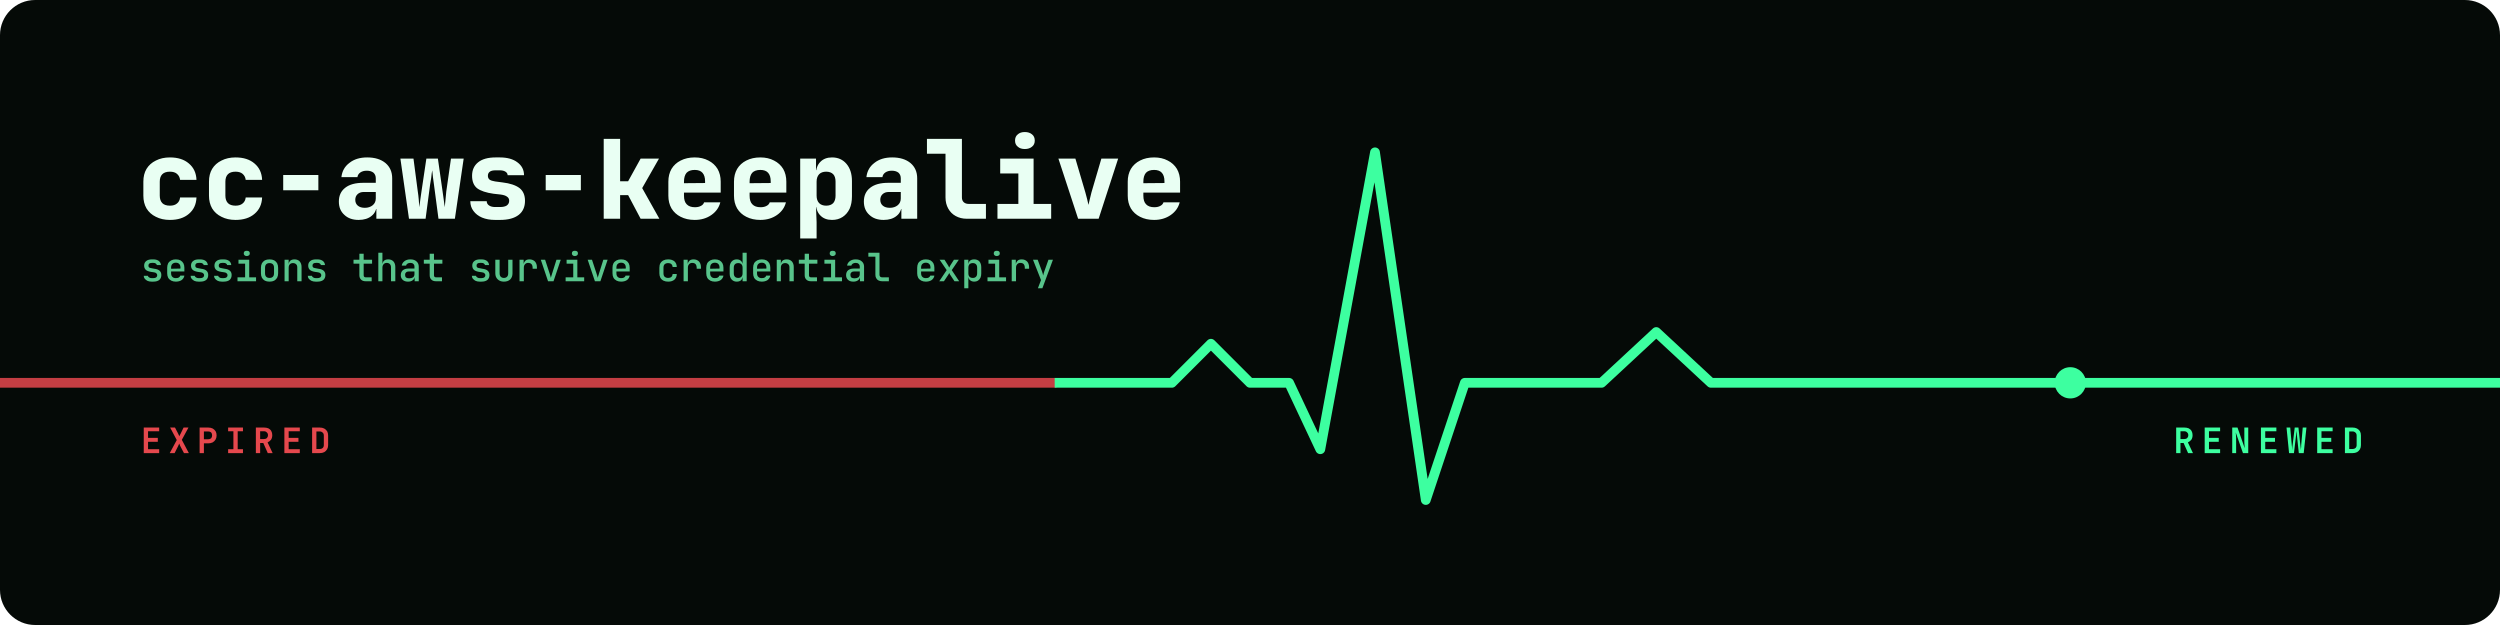
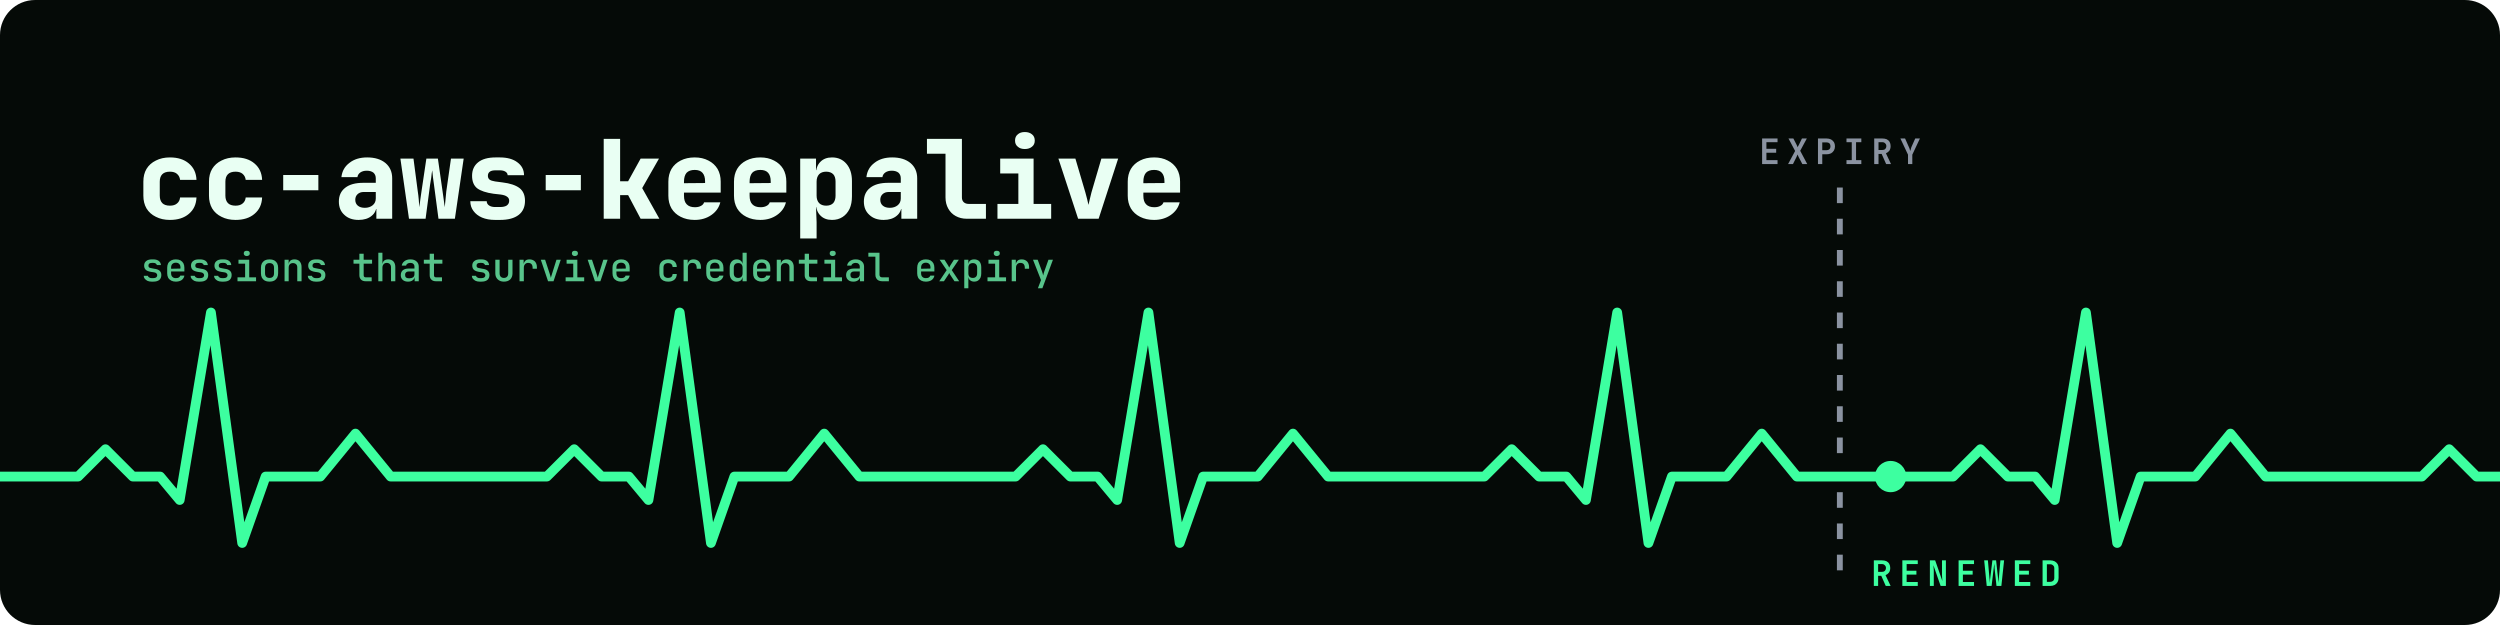
<svg xmlns="http://www.w3.org/2000/svg" viewBox="0 0 1280 320" width="1280" height="320" role="img" aria-label="cc-aws-keepalive">
  <defs>
    <clipPath id="c">
      <rect width="1280" height="320" rx="18" />
    </clipPath>
-     <clipPath id="r">
-       <rect x="540" y="0" width="740" height="320" />
-     </clipPath>
  </defs>
  <g clip-path="url(#c)">
    <rect width="1280" height="320" fill="#050a07" />
-     <path d="M0 196H540" stroke="#e5484d" stroke-width="5" stroke-linecap="round" opacity=".85" />
-     <path d="M0 196L560 196L600 196L620 176L640 196L660 196L676 230L704 78L730 256L750 196L820 196L848 170L876 196L1280 196" fill="none" stroke="#3dffa0" stroke-width="5" stroke-linejoin="round" stroke-linecap="round" transform="translate(0 0)" clip-path="url(#r)" />
-     <circle cx="1060" cy="196" r="8" fill="#3dffa0" />
+     <path d="M942 96V236M942 252V300" stroke="#8b93a1" stroke-width="3" stroke-dasharray="8 8" />
+     <path fill="#8b93a1" d="m902.2 84v-13.1h7.9v1.9h-5.7v3.4h5v2h-5v3.8h5.7v2zm13.3 0 3.6-6.7-3.4-6.4h2.5l1.7 3.3q.2.3.3.7 .2.3.2.5 .1-.2.2-.5 .2-.4.4-.7l1.6-3.3h2.5l-3.4 6.3 3.6 6.8h-2.5l-1.9-3.6q-.1-.4-.3-.7-.2-.4-.2-.6-.1.2-.3.6-.1.3-.3.7l-1.8 3.6zm15.3 0v-13.1h4.4q1.3 0 2.3.5 .9.5 1.5 1.4 .5.9.5 2.1 0 1.2-.5 2.1-.6 1-1.5 1.5-1 .5-2.3.5h-2.2v5zm2.2-7.1h2.2q.9 0 1.5-.5 .5-.6.5-1.5 0-.9-.5-1.5-.6-.5-1.5-.5h-2.2zm12.4 7.1v-2h2.7v-9.2h-2.7v-1.9h7.6v1.9h-2.7v9.2h2.7v2zm14.2 0v-13.1h4.1q1.3 0 2.3.4 1 .5 1.5 1.4 .5.9.5 2.1 0 1.3-.6 2.3-.7.9-1.8 1.4l2.6 5.5h-2.5l-2.3-5.2h-1.6v5.2zm2.2-7.2h1.9q1 0 1.5-.5 .6-.6.6-1.5 0-.9-.6-1.4-.5-.6-1.5-.6h-1.9zm15.1 7.2v-4.8l-3.9-8.3h2.4l2 4.5q.3.6.4 1.1 .2.5.2.8 .1-.3.3-.8 .1-.5.3-1.1l2-4.5h2.4l-3.9 8.3v4.8z" />
+     <path d="M-40 244L-220 244L-200 244L-186 230L-172 244L-158 244L-148 256L-132 160L-116 278L-104 244L-76 244L-58 222L-40 244L20 244L40 244L54 230L68 244L82 244L92 256L108 160L124 278L136 244L164 244L182 222L200 244L260 244L280 244L294 230L308 244L322 244L332 256L348 160L364 278L376 244L404 244L422 222L440 244L500 244L520 244L534 230L548 244L562 244L572 256L588 160L604 278L616 244L644 244L662 222L680 244L740 244L760 244L774 230L788 244L802 244L812 256L828 160L844 278L856 244L884 244L902 222L920 244L980 244L1000 244L1014 230L1028 244L1042 244L1052 256L1068 160L1084 278L1096 244L1124 244L1142 222L1160 244L1220 244L1240 244L1254 230L1268 244L1282 244L1292 256L1308 160L1324 278L1336 244L1364 244L1382 222L1400 244L1460 244L1480 244L1494 230L1508 244L1522 244L1532 256L1548 160L1564 278L1576 244L1604 244L1622 222L1640 244L1320 244" fill="none" stroke="#3dffa0" stroke-width="5" stroke-linejoin="round" stroke-linecap="round" />
+     <circle cx="968" cy="244" r="8" fill="#3dffa0" />
+     <path fill="#3dffa0" d="m959.4 300v-13.1h4.1q1.3 0 2.3.4 1 .5 1.5 1.4 .5.9.5 2.1 0 1.3-.6 2.3-.7.9-1.8 1.4l2.6 5.5h-2.5l-2.3-5.2h-1.6v5.2zm2.2-7.2h1.9q1 0 1.5-.5 .6-.6.6-1.5 0-.9-.6-1.4-.5-.6-1.5-.6h-1.9zm12.4 7.2v-13.1h7.9v1.9h-5.7v3.4h5v2h-5v3.8h5.7v2zm14.1 0v-13.1h2.7l3.7 10.6q0-.6-.1-1.4-.1-.8-.1-1.6 0-.8 0-1.4v-6.2h2v13.1h-2.7l-3.7-10.6q.1.5.1 1.2 .1.8.1 1.5 0 .8 0 1.5v6.4zm14.7 0v-13.1h7.9v1.9h-5.7v3.4h5v2h-5v3.8h5.7v2zm14.4 0-1.3-13.1h1.9l.8 9.1q.1.3.1.8 0 .4 0 .9 .1.4.1.8 0-.4 0-.8 .1-.5.1-.9 .1-.5.1-.8l1.1-9.1h1.9l1 9.1q0 .3.1.8 0 .4.1.9 0 .4.1.8 0-.4 0-.8 0-.5.1-.9 0-.5 0-.8l.8-9.1h1.9l-1.4 13.1h-2.5l-1-9.2q0-.4 0-.8-.1-.5-.1-.9-.1-.5-.1-.8 0 .3 0 .8-.1.4-.1.9-.1.4-.1.8l-1.1 9.2zm14.4 0v-13.1h7.9v1.9h-5.7v3.4h5v2h-5v3.8h5.7v2zm14.2 0v-13.1h3.9q1.3 0 2.3.5 .9.5 1.5 1.4 .5.9.5 2.2v4.9q0 1.2-.5 2.1-.6 1-1.5 1.5-1 .5-2.3.5zm2.2-2.1h1.7q.9 0 1.5-.5 .6-.6.6-1.5v-4.9q0-1-.6-1.5-.6-.6-1.5-.6h-1.7z" />
    <path fill="#e9fff3" d="m87 112.6q-4.1 0-7.2-1.6-3.1-1.5-4.8-4.3-1.6-2.8-1.6-6.5v-7.2q0-3.8 1.6-6.5 1.7-2.8 4.8-4.3 3.1-1.6 7.2-1.6 6.1 0 9.7 3.1 3.7 3.1 3.9 8.4h-8.4q-.2-1.9-1.6-3.1-1.3-1.1-3.6-1.1-2.6 0-3.9 1.3-1.3 1.3-1.3 3.8v7.2q0 2.4 1.3 3.8 1.3 1.3 3.9 1.3 2.3 0 3.6-1.1 1.4-1.1 1.6-3.1h8.4q-.2 5.3-3.9 8.4-3.6 3.1-9.7 3.1zm33.6 0q-4.1 0-7.2-1.6-3.1-1.5-4.8-4.3-1.6-2.8-1.6-6.5v-7.2q0-3.8 1.6-6.5 1.7-2.8 4.8-4.3 3.1-1.6 7.2-1.6 6.1 0 9.7 3.1 3.7 3.1 3.9 8.4h-8.4q-.2-1.9-1.6-3.1-1.3-1.1-3.6-1.1-2.6 0-3.9 1.3-1.3 1.3-1.3 3.8v7.2q0 2.4 1.3 3.8 1.3 1.3 3.9 1.3 2.3 0 3.6-1.1 1.4-1.1 1.6-3.1h8.4q-.2 5.3-3.9 8.4-3.6 3.1-9.7 3.1zm24.4-15.2v-7.8h18v7.8zm38.6 15.2q-4.6 0-7.3-2.6-2.8-2.5-2.8-6.8 0-4.6 3.3-7.1 3.2-2.5 9.2-2.5h6.4v-2.3q0-1.8-1.2-2.9-1.3-1-3.4-1-2 0-3.3.9-1.3.9-1.5 2.4h-8.2q.5-4.6 4.1-7.3 3.5-2.8 9.1-2.8 5.9 0 9.4 2.9 3.4 2.9 3.4 7.8v20.7h-8.1v-5h-1.3l1.4-2q0 3.5-2.5 5.5-2.5 2.1-6.7 2.1zm3.2-6.2q2.4 0 4-1.3 1.6-1.3 1.6-3.5v-3.3h-6.2q-1.9 0-3.1 1.1-1.2 1.1-1.2 2.9 0 1.9 1.3 3 1.3 1.1 3.6 1.1zm22.6 5.6-4.4-30.8h6.7l2.2 16.8q.3 1.8.5 4.2 .2 2.4.3 3.9 .2-1.5.5-3.9 .3-2.3.6-4.2l2.5-16.8h5.9l2.4 16.8q.3 1.9.6 4.3 .3 2.3.5 3.8 .1-1.5.4-3.9 .2-2.4.4-4.2l2.4-16.8h6.5l-4.5 30.8h-8.4l-2.3-17.4q-.2-1.5-.5-3.7-.3-2.2-.4-3.7-.3 1.5-.5 3.7-.3 2.2-.6 3.7l-2.3 17.4zm44.1.6q-3.8 0-6.7-1.2-2.8-1.2-4.4-3.4-1.6-2.1-1.6-5h8.4q0 1.4 1.2 2.2 1.2.8 3.1.8h2.5q2.3 0 3.5-.8 1.2-.9 1.2-2.4 0-1.4-1.1-2.1-1-.8-3.3-1.1l-3.6-.4q-5.7-.8-8.4-2.8-2.6-2.1-2.6-6.4 0-4.4 3.1-6.9 3.1-2.5 9-2.5h2.1q5.7 0 9 2.5 3.4 2.5 3.4 6.6h-8.4q0-1.1-1.1-1.8-1.1-.7-2.9-.7h-2.1q-2.1 0-3 .7-1 .7-1 2.1 0 1.3.9 2 .9.6 2.8.9l3.8.5q5.8.7 8.7 2.9 2.8 2.2 2.8 6.5 0 4.7-3.2 7.2-3.3 2.6-9.6 2.6zm25.9-15.2v-7.8h18v7.8zm29.7 14.6v-40.9h8.4v21.7h4.1l6.4-11.6h9.4l-8.6 15.1 8.8 15.7h-9.6l-6.4-12.1h-4.1v12.1zm46.6.6q-4.1 0-7.2-1.6-3-1.5-4.7-4.3-1.6-2.8-1.6-6.5v-7.2q0-3.7 1.6-6.5 1.7-2.8 4.7-4.3 3.1-1.6 7.2-1.6 4 0 7 1.6 3 1.5 4.7 4.3 1.6 2.8 1.6 6.5v5.6h-18.8v1.6q0 3 1.4 4.4 1.4 1.5 4.2 1.5 1.9 0 3.1-.7 1.2-.6 1.6-1.8h8.3q-1 4-4.6 6.5-3.6 2.5-8.5 2.5zm5.3-18.4v-1.4q0-2.8-1.3-4.3-1.3-1.5-4-1.5-2.8 0-4.2 1.5-1.3 1.6-1.3 4.5v.8l11.4-.1zm28.3 18.4q-4.1 0-7.2-1.6-3-1.5-4.7-4.3-1.6-2.8-1.6-6.5v-7.2q0-3.7 1.6-6.5 1.7-2.8 4.7-4.3 3.1-1.6 7.2-1.6 4 0 7 1.6 3 1.5 4.7 4.3 1.6 2.8 1.6 6.5v5.6h-18.8v1.6q0 3 1.4 4.4 1.4 1.5 4.2 1.5 1.9 0 3.1-.7 1.2-.6 1.6-1.8h8.3q-1 4-4.6 6.5-3.6 2.5-8.5 2.5zm5.3-18.4v-1.4q0-2.8-1.3-4.3-1.3-1.5-4-1.5-2.8 0-4.2 1.5-1.3 1.6-1.3 4.5v.8l11.4-.1zm15.1 27.9v-40.9h8.1v5.9h2l-2 1.9q0-3.9 2.2-6.1 2.2-2.3 6-2.3 4.6 0 7.4 3.3 2.8 3.3 2.8 8.8v7.8q0 3.7-1.2 6.4-1.3 2.7-3.6 4.2-2.3 1.5-5.4 1.5-3.8 0-6-2.3-2.2-2.2-2.2-6.1l2 1.9h-2l.3 7.6v8.4zm13.3-16.8q2.3 0 3.6-1.3 1.2-1.4 1.2-3.8v-7.2q0-2.5-1.2-3.8-1.3-1.3-3.6-1.3-2.3 0-3.6 1.3-1.3 1.4-1.3 3.8v7.2q0 2.4 1.3 3.8 1.3 1.3 3.6 1.3zm29.4 7.3q-4.6 0-7.3-2.6-2.8-2.5-2.8-6.8 0-4.6 3.3-7.1 3.2-2.5 9.2-2.5h6.4v-2.3q0-1.8-1.2-2.9-1.3-1-3.4-1-2 0-3.3.9-1.3.9-1.5 2.4h-8.2q.5-4.6 4.1-7.3 3.5-2.8 9.1-2.8 5.9 0 9.4 2.9 3.4 2.9 3.4 7.8v20.7h-8.1v-5h-1.3l1.4-2q0 3.5-2.5 5.5-2.5 2.1-6.7 2.1zm3.2-6.2q2.4 0 4-1.3 1.6-1.3 1.6-3.5v-3.3h-6.2q-1.9 0-3.1 1.1-1.2 1.1-1.2 2.9 0 1.9 1.3 3 1.3 1.1 3.6 1.1zm39.4 5.6q-3.2 0-5.7-1.4-2.4-1.3-3.8-3.8-1.4-2.5-1.4-5.7v-22.4h-9.5v-7.6h17.9v30q0 1.5.9 2.4 1 .9 2.5.9h8.9v7.6zm15.7 0v-7.6h10.7v-15.6h-9.3v-7.6h17.1v23.2h9v7.6zm14-35.7q-2.3 0-3.6-1.2-1.4-1.1-1.4-3.1 0-2.1 1.4-3.2 1.3-1.2 3.6-1.2 2.3 0 3.7 1.2 1.4 1.1 1.4 3.2 0 2-1.4 3.1-1.4 1.2-3.7 1.2zm27.3 35.7-10.1-30.8h8.7l5.1 17.3q.5 1.6.9 3.4 .5 1.9.7 3 .3-1.1.7-3 .4-1.8.8-3.3l5.1-17.4h8.6l-10 30.8zm38.9.6q-4.1 0-7.2-1.6-3-1.5-4.7-4.3-1.6-2.8-1.6-6.5v-7.2q0-3.7 1.6-6.5 1.7-2.8 4.7-4.3 3.1-1.6 7.2-1.6 4 0 7 1.6 3 1.5 4.7 4.3 1.6 2.8 1.6 6.5v5.6h-18.8v1.6q0 3 1.4 4.4 1.4 1.5 4.2 1.5 1.9 0 3.1-.7 1.2-.6 1.6-1.8h8.3q-1 4-4.6 6.5-3.6 2.5-8.5 2.5zm5.3-18.4v-1.4q0-2.8-1.3-4.3-1.3-1.5-4-1.5-2.8 0-4.2 1.5-1.3 1.6-1.3 4.5v.8l11.4-.1z" />
    <path fill="#58c48b" d="m77.6 144.2q-1.2 0-2.1-.4-.8-.4-1.4-1.1-.5-.6-.5-1.5h2.1q.1.5.6.8 .5.4 1.3.4h.9q1 0 1.5-.4 .5-.4.5-1.1 0-.6-.5-1-.4-.4-1.3-.5l-1.4-.2q-1.8-.3-2.6-1-.9-.8-.9-2.2 0-1.5 1-2.3 1-.9 3-.9h.7q1.7 0 2.8.8 1 .8 1.1 2.1h-2.1q-.1-.5-.6-.8-.4-.3-1.2-.3h-.7q-1 0-1.4.4-.4.3-.4 1 0 .6.3.9 .4.3 1.2.4l1.5.3q1.8.2 2.7 1 .9.8.9 2.2 0 1.6-1 2.5-1.1.9-3.1.9zm12.4 0q-1.3 0-2.3-.5-1.1-.6-1.6-1.5-.5-1-.5-2.3v-2.8q0-1.3.5-2.3 .5-.9 1.6-1.5 1-.5 2.3-.5 1.4 0 2.4.5 1 .6 1.5 1.5 .5 1 .5 2.3v1.9h-6.8v.9q0 1.3.7 1.9 .6.6 1.7.6 1 0 1.5-.3 .6-.3.8-1h2.1q-.2 1.4-1.4 2.3-1.2.8-3 .8zm2.4-6.5v-.7q0-1.2-.6-1.8-.6-.7-1.8-.7-1.1 0-1.8.7-.6.6-.6 1.9v.5l4.9-.1zm9.2 6.5q-1.2 0-2.1-.4-.8-.4-1.4-1.1-.5-.6-.5-1.5h2.1q.1.5.6.8 .5.4 1.3.4h.9q1 0 1.5-.4 .5-.4.5-1.1 0-.6-.5-1-.4-.4-1.3-.5l-1.4-.2q-1.8-.3-2.6-1-.9-.8-.9-2.2 0-1.5 1-2.3 1-.9 3-.9h.7q1.7 0 2.8.8 1 .8 1.1 2.1h-2.1q-.1-.5-.6-.8-.4-.3-1.2-.3h-.7q-1 0-1.4.4-.4.3-.4 1 0 .6.3.9 .4.3 1.2.4l1.5.3q1.8.2 2.7 1 .9.8.9 2.2 0 1.6-1 2.5-1.1.9-3.1.9zm12 0q-1.2 0-2.1-.4-.8-.4-1.4-1.1-.5-.6-.5-1.5h2.1q.1.5.6.8 .5.4 1.3.4h.9q1 0 1.5-.4 .5-.4.5-1.1 0-.6-.5-1-.4-.4-1.3-.5l-1.4-.2q-1.8-.3-2.6-1-.9-.8-.9-2.2 0-1.5 1-2.3 1-.9 3-.9h.7q1.7 0 2.8.8 1 .8 1.1 2.1h-2.1q-.1-.5-.6-.8-.4-.3-1.2-.3h-.7q-1 0-1.4.4-.4.3-.4 1 0 .6.3.9 .4.3 1.2.4l1.5.3q1.8.2 2.7 1 .9.8.9 2.2 0 1.6-1 2.5-1.1.9-3.1.9zm8-.2v-2h3.9v-7h-3.4v-2h5.5v9h3.5v2zm4.7-12.9q-.7 0-1.1-.4-.4-.3-.4-1 0-.6.4-1 .4-.3 1.1-.3 .7 0 1.2.3 .4.4.4 1 0 .7-.4 1-.5.4-1.2.4zm11.7 13.1q-1.4 0-2.4-.5-1-.6-1.5-1.5-.5-1-.5-2.3v-2.8q0-1.3.5-2.3 .5-.9 1.5-1.5 1-.5 2.4-.5 1.4 0 2.4.5 1 .6 1.5 1.5 .5 1 .5 2.3v2.8q0 1.3-.5 2.3-.5.9-1.5 1.5-1 .5-2.4.5zm0-1.9q1.1 0 1.7-.6 .6-.6.6-1.8v-2.8q0-1.2-.6-1.8-.6-.6-1.7-.6-1.1 0-1.7.6-.6.6-.6 1.8v2.8q0 1.2.6 1.8 .6.6 1.7.6zm7.7 1.7v-11h2.1v2.1h.5l-.5.5q0-1.3.8-2.1 .8-.7 2.2-.7 1.6 0 2.6 1 1 1.1 1 2.9v7.3h-2.2v-7.1q0-1.1-.6-1.6-.6-.6-1.6-.6-1 0-1.6.6-.6.6-.6 1.8v6.9zm15.9.2q-1.2 0-2.1-.4-.8-.4-1.4-1.1-.5-.6-.5-1.5h2.1q.1.5.6.8 .5.4 1.3.4h.9q1 0 1.5-.4 .5-.4.5-1.1 0-.6-.5-1-.4-.4-1.3-.5l-1.4-.2q-1.8-.3-2.6-1-.9-.8-.9-2.2 0-1.5 1-2.3 1-.9 3-.9h.7q1.7 0 2.8.8 1 .8 1.1 2.1h-2.1q-.1-.5-.6-.8-.4-.3-1.2-.3h-.7q-1 0-1.4.4-.4.3-.4 1 0 .6.3.9 .4.3 1.2.4l1.5.3q1.8.2 2.7 1 .9.8.9 2.2 0 1.6-1 2.5-1.1.9-3.1.9zm25.6-.2q-1.5 0-2.3-.8-.9-.8-.9-2.3v-5.9h-3v-2h3v-3.1h2.2v3.1h4.3v2h-4.3v5.9q0 1.1 1.1 1.1h3v2zm6.5 0v-14.6h2.1v3.6l0 2.1h.5l-.5.5q0-1.3.8-2.1 .8-.7 2.2-.7 1.6 0 2.6 1 1 1.1 1 2.9v7.3h-2.2v-7.1q0-1.1-.6-1.7-.6-.6-1.6-.6-1 0-1.6.7-.6.6-.6 1.8v6.9zm15.2.2q-1.7 0-2.7-.9-1-.9-1-2.4 0-1.6 1-2.5 1.1-.9 2.9-.9h3.1v-1q0-.9-.6-1.4-.5-.5-1.5-.5-.9 0-1.5.4-.6.4-.7 1h-2.2q.2-1.4 1.4-2.3 1.2-.9 3-.9 2 0 3.1 1 1.2 1 1.2 2.7v7.5h-2.1v-2h-.4l.4-.4q0 1.2-1 1.9-.9.7-2.4.7zm.6-1.7q1.2 0 2-.5 .7-.6.7-1.6v-1.4h-3q-.9 0-1.3.5-.5.4-.5 1.2 0 .9.5 1.4 .6.4 1.6.4zm13.7 1.5q-1.5 0-2.3-.8-.9-.8-.9-2.3v-5.9h-3v-2h3v-3.1h2.2v3.1h4.3v2h-4.3v5.9q0 1.1 1.1 1.1h3v2zm22.4.2q-1.2 0-2.1-.4-.8-.4-1.4-1.1-.5-.6-.5-1.5h2.1q.1.5.6.8 .5.4 1.3.4h.9q1 0 1.5-.4 .5-.4.5-1.1 0-.6-.5-1-.4-.4-1.3-.5l-1.4-.2q-1.8-.3-2.6-1-.9-.8-.9-2.2 0-1.5 1-2.3 1-.9 3-.9h.7q1.7 0 2.8.8 1 .8 1.1 2.1h-2.1q-.1-.5-.6-.8-.4-.3-1.2-.3h-.7q-1 0-1.4.4-.4.3-.4 1 0 .6.3.9 .4.3 1.2.4l1.5.3q1.8.2 2.7 1 .9.8.9 2.2 0 1.6-1 2.5-1.1.9-3.1.9zm12.4 0q-2 0-3.2-1.2-1.2-1.1-1.2-3.1v-6.9h2.2v6.9q0 1.2.6 1.8 .6.6 1.6.6 1 0 1.6-.6 .6-.6.6-1.8v-6.9h2.2v6.9q0 2-1.2 3.2-1.2 1.1-3.2 1.1zm8-.2v-11h2.1v2.1h.5l-.6 1.3q0-1.8.8-2.7 .7-.9 2.3-.9 1.7 0 2.8 1.1 1 1.1 1 3v.7h-2.2v-.5q0-1.2-.6-1.9-.6-.6-1.7-.6-1 0-1.6.7-.6.6-.6 1.8v6.9zm14.6 0-3.7-11h2.2l2.3 7q.2.7.4 1.3 .2.6.2 1 .1-.4.3-1 .2-.6.4-1.3l2.2-7h2.2l-3.7 11zm9 0v-2h3.9v-7h-3.4v-2h5.5v9h3.5v2zm4.7-12.9q-.7 0-1.1-.4-.4-.3-.4-1 0-.6.4-1 .4-.3 1.1-.3 .7 0 1.2.3 .4.4.4 1 0 .7-.4 1-.5.4-1.2.4zm10.3 12.9-3.7-11h2.2l2.3 7q.2.7.4 1.3 .2.6.2 1 .1-.4.3-1 .2-.6.4-1.3l2.2-7h2.2l-3.7 11zm13.4.2q-1.3 0-2.3-.5-1.1-.6-1.6-1.5-.5-1-.5-2.3v-2.8q0-1.3.5-2.3 .5-.9 1.6-1.5 1-.5 2.3-.5 1.4 0 2.4.5 1 .6 1.5 1.5 .5 1 .5 2.3v1.9h-6.8v.9q0 1.3.7 1.9 .6.6 1.7.6 1 0 1.5-.3 .6-.3.8-1h2.1q-.2 1.4-1.4 2.3-1.2.8-3 .8zm2.4-6.5v-.7q0-1.2-.6-1.8-.6-.7-1.8-.7-1.1 0-1.8.7-.6.6-.6 1.9v.5l4.9-.1zm21.7 6.5q-1.4 0-2.4-.5-1-.5-1.6-1.5-.5-1-.5-2.3v-2.8q0-1.4.5-2.3 .6-1 1.6-1.5 1-.5 2.4-.5 2 0 3.2 1 1.2 1.1 1.2 2.9h-2.1q-.1-1-.7-1.5-.6-.5-1.6-.5-1.1 0-1.8.6-.6.6-.6 1.7v2.9q0 1.2.6 1.8 .7.6 1.8.6 1 0 1.6-.5 .6-.5.7-1.5h2.1q0 1.8-1.2 2.9-1.2 1-3.2 1zm7.9-.2v-11h2.1v2.1h.5l-.6 1.3q0-1.8.8-2.7 .7-.9 2.3-.9 1.7 0 2.8 1.1 1 1.1 1 3v.7h-2.2v-.5q0-1.2-.6-1.9-.6-.6-1.7-.6-1 0-1.6.7-.6.6-.6 1.8v6.9zm16 .2q-1.3 0-2.3-.5-1.1-.6-1.6-1.5-.5-1-.5-2.3v-2.8q0-1.3.5-2.3 .5-.9 1.6-1.5 1-.5 2.3-.5 1.4 0 2.4.5 1 .6 1.5 1.5 .5 1 .5 2.3v1.9h-6.8v.9q0 1.3.7 1.9 .6.6 1.7.6 1 0 1.5-.3 .6-.3.8-1h2.1q-.2 1.4-1.4 2.3-1.2.8-3 .8zm2.4-6.5v-.7q0-1.2-.6-1.8-.6-.7-1.8-.7-1.1 0-1.8.7-.6.6-.6 1.9v.5l4.9-.1zm8.8 6.5q-1.6 0-2.6-1.1-1-1.1-1-3v-3.1q0-2 1-3.1 1-1.1 2.6-1.1 1.4 0 2.2.8 .8.7.8 2l-.5-.5h.5l0-2.6v-3.1h2.1v14.6h-2.1v-2.1h-.5l.5-.5q0 1.3-.8 2.1-.8.7-2.2.7zm.8-1.9q1 0 1.6-.6 .6-.6.6-1.8v-2.8q0-1.2-.6-1.8-.6-.6-1.6-.6-1.1 0-1.7.6-.6.6-.6 1.8v2.8q0 1.2.6 1.8 .6.6 1.7.6zm12 1.9q-1.3 0-2.3-.5-1.1-.6-1.6-1.5-.5-1-.5-2.3v-2.8q0-1.3.5-2.3 .5-.9 1.6-1.5 1-.5 2.3-.5 1.4 0 2.4.5 1 .6 1.5 1.5 .5 1 .5 2.3v1.9h-6.8v.9q0 1.3.7 1.9 .6.6 1.7.6 1 0 1.5-.3 .6-.3.8-1h2.1q-.2 1.4-1.4 2.3-1.2.8-3 .8zm2.4-6.5v-.7q0-1.2-.6-1.8-.6-.7-1.8-.7-1.1 0-1.8.7-.6.6-.6 1.9v.5l4.9-.1zm5.3 6.3v-11h2.1v2.1h.5l-.5.5q0-1.3.8-2.1 .8-.7 2.2-.7 1.6 0 2.6 1 1 1.1 1 2.9v7.3h-2.2v-7.1q0-1.1-.6-1.6-.6-.6-1.6-.6-1 0-1.6.6-.6.6-.6 1.8v6.9zm17.5 0q-1.5 0-2.3-.8-.9-.8-.9-2.3v-5.9h-3v-2h3v-3.1h2.2v3.1h4.3v2h-4.3v5.9q0 1.1 1.1 1.1h3v2zm6.4 0v-2h3.9v-7h-3.4v-2h5.5v9h3.5v2zm4.7-12.9q-.7 0-1.1-.4-.4-.3-.4-1 0-.6.4-1 .4-.3 1.1-.3 .7 0 1.2.3 .4.4.4 1 0 .7-.4 1-.5.4-1.2.4zm10.6 13.1q-1.7 0-2.7-.9-1-.9-1-2.4 0-1.6 1-2.5 1.1-.9 2.9-.9h3.1v-1q0-.9-.6-1.4-.5-.5-1.5-.5-.9 0-1.5.4-.6.4-.7 1h-2.2q.2-1.4 1.4-2.3 1.2-.9 3-.9 2 0 3.1 1 1.2 1 1.2 2.7v7.5h-2.1v-2h-.4l.4-.4q0 1.2-1 1.9-.9.7-2.4.7zm.6-1.7q1.2 0 2-.5 .7-.6.7-1.6v-1.4h-3q-.9 0-1.3.5-.5.4-.5 1.2 0 .9.5 1.4 .6.4 1.6.4zm14.1 1.5q-1 0-1.8-.4-.8-.4-1.2-1.2-.4-.7-.4-1.7v-9.3h-3.6v-2h5.7v11.3q0 .6.4 1 .4.3 1 .3h3.4v2zm22.4.2q-1.3 0-2.3-.5-1.1-.6-1.6-1.5-.5-1-.5-2.3v-2.8q0-1.3.5-2.3 .5-.9 1.6-1.5 1-.5 2.3-.5 1.4 0 2.4.5 1 .6 1.5 1.5 .5 1 .5 2.3v1.9h-6.8v.9q0 1.3.7 1.9 .6.6 1.7.6 1 0 1.5-.3 .6-.3.8-1h2.1q-.2 1.4-1.4 2.3-1.2.8-3 .8zm2.4-6.5v-.7q0-1.2-.6-1.8-.6-.7-1.8-.7-1.1 0-1.8.7-.6.6-.6 1.9v.5l4.9-.1zm4.5 6.3 3.8-5.7-3.6-5.3h2.5l1.9 3q.2.3.3.6 .1.2.2.4 .1-.2.2-.4 .2-.3.3-.6l1.9-3h2.5l-3.6 5.3 3.8 5.7h-2.4l-2.2-3.3q-.1-.2-.3-.5-.1-.3-.2-.5-.1.2-.2.5-.2.3-.3.5l-2.2 3.3zm12.8 3.6v-14.6h2.1v2.1h.5l-.5.5q0-1.3.8-2.1 .8-.7 2.2-.7 1.7 0 2.7 1.1 .9 1.1.9 3v3.1q0 1.3-.4 2.2-.5 1-1.3 1.5-.8.5-1.9.5-1.3 0-2.2-.8-.8-.7-.8-2l.5.5h-.5l0 2.6v3.1zm4.4-5.3q1 0 1.6-.6 .6-.6.6-1.8v-2.8q0-1.2-.6-1.8-.6-.6-1.6-.6-1.1 0-1.7.6-.6.6-.6 1.8v2.8q0 1.2.6 1.8 .6.6 1.7.6zm7.5 1.7v-2h3.9v-7h-3.4v-2h5.5v9h3.5v2zm4.7-12.9q-.7 0-1.1-.4-.4-.3-.4-1 0-.6.4-1 .4-.3 1.1-.3 .7 0 1.2.3 .4.4.4 1 0 .7-.4 1-.5.4-1.2.4zm7.7 12.9v-11h2.1v2.1h.5l-.6 1.3q0-1.8.8-2.7 .7-.9 2.3-.9 1.7 0 2.8 1.1 1 1.1 1 3v.7h-2.2v-.5q0-1.2-.6-1.9-.6-.6-1.7-.6-1 0-1.6.7-.6.6-.6 1.8v6.9zm13.4 3.6 1.6-4.2-4.1-10.4h2.4l2.3 6.2q.1.4.3 1 .1.5.2.9 .1-.4.2-.9 .2-.6.3-1l2.2-6.2h2.3l-5.4 14.6z" />
-     <path fill="#e5484d" d="m73.6 232v-13.1h7.9v1.9h-5.7v3.4h5v2h-5v3.8h5.7v2zm13.3 0 3.6-6.7-3.4-6.4h2.5l1.7 3.3q.2.3.3.7 .2.3.2.5 .1-.2.2-.5 .2-.4.4-.7l1.6-3.3h2.5l-3.4 6.3 3.6 6.8h-2.5l-1.9-3.6q-.1-.4-.3-.7-.2-.4-.2-.6-.1.2-.3.6-.1.3-.3.7l-1.8 3.6zm15.3 0v-13.1h4.4q1.3 0 2.3.5 .9.5 1.5 1.4 .5.9.5 2.1 0 1.2-.5 2.1-.6 1-1.5 1.5-1 .5-2.3.5h-2.2v5zm2.2-7.1h2.2q.9 0 1.5-.5 .5-.6.5-1.5 0-.9-.5-1.5-.6-.5-1.5-.5h-2.2zm12.4 7.1v-2h2.7v-9.2h-2.7v-1.9h7.6v1.9h-2.7v9.2h2.7v2zm14.2 0v-13.1h4.1q1.3 0 2.3.4 1 .5 1.5 1.4 .5.9.5 2.1 0 1.3-.6 2.3-.7.9-1.8 1.4l2.6 5.5h-2.5l-2.3-5.2h-1.6v5.2zm2.2-7.2h1.9q1 0 1.5-.5 .6-.6.6-1.5 0-.9-.6-1.4-.5-.6-1.5-.6h-1.9zm12.4 7.2v-13.1h7.9v1.9h-5.7v3.4h5v2h-5v3.8h5.7v2zm14.2 0v-13.1h3.9q1.3 0 2.3.5 .9.5 1.5 1.4 .5.9.5 2.2v4.9q0 1.2-.5 2.1-.6 1-1.5 1.5-1 .5-2.3.5zm2.2-2.1h1.7q.9 0 1.5-.5 .6-.6.6-1.5v-4.9q0-1-.6-1.5-.6-.6-1.5-.6h-1.7z" />
-     <path fill="#3dffa0" d="m1114.2 232v-13.1h4.1q1.3 0 2.3.4 1 .5 1.5 1.4 .5.9.5 2.1 0 1.3-.6 2.3-.7.9-1.8 1.4l2.6 5.5h-2.5l-2.3-5.2h-1.6v5.2zm2.2-7.2h1.9q1 0 1.5-.5 .6-.6.6-1.5 0-.9-.6-1.4-.5-.6-1.5-.6h-1.9zm12.4 7.2v-13.1h7.9v1.9h-5.7v3.4h5v2h-5v3.8h5.7v2zm14.1 0v-13.1h2.7l3.7 10.6q0-.6-.1-1.4-.1-.8-.1-1.6 0-.8 0-1.4v-6.2h2v13.1h-2.7l-3.7-10.6q.1.5.1 1.2 .1.8.1 1.5 0 .8 0 1.5v6.4zm14.7 0v-13.1h7.9v1.9h-5.7v3.4h5v2h-5v3.8h5.7v2zm14.4 0-1.3-13.1h1.9l.8 9.1q.1.3.1.8 0 .4 0 .9 .1.4.1.8 0-.4 0-.8 .1-.5.1-.9 .1-.5.1-.8l1.1-9.1h1.9l1 9.1q0 .3.1.8 0 .4.1.9 0 .4.1.8 0-.4 0-.8 0-.5.1-.9 0-.5 0-.8l.8-9.1h1.9l-1.4 13.1h-2.5l-1-9.2q0-.4 0-.8-.1-.5-.1-.9-.1-.5-.1-.8 0 .3 0 .8-.1.4-.1.9-.1.4-.1.8l-1.1 9.2zm14.4 0v-13.1h7.9v1.9h-5.7v3.4h5v2h-5v3.8h5.7v2zm14.2 0v-13.1h3.9q1.3 0 2.3.5 .9.5 1.5 1.4 .5.9.5 2.2v4.9q0 1.2-.5 2.1-.6 1-1.5 1.5-1 .5-2.3.5zm2.2-2.1h1.7q.9 0 1.5-.5 .6-.6.6-1.5v-4.9q0-1-.6-1.5-.6-.6-1.5-.6h-1.7z" />
  </g>
</svg>
